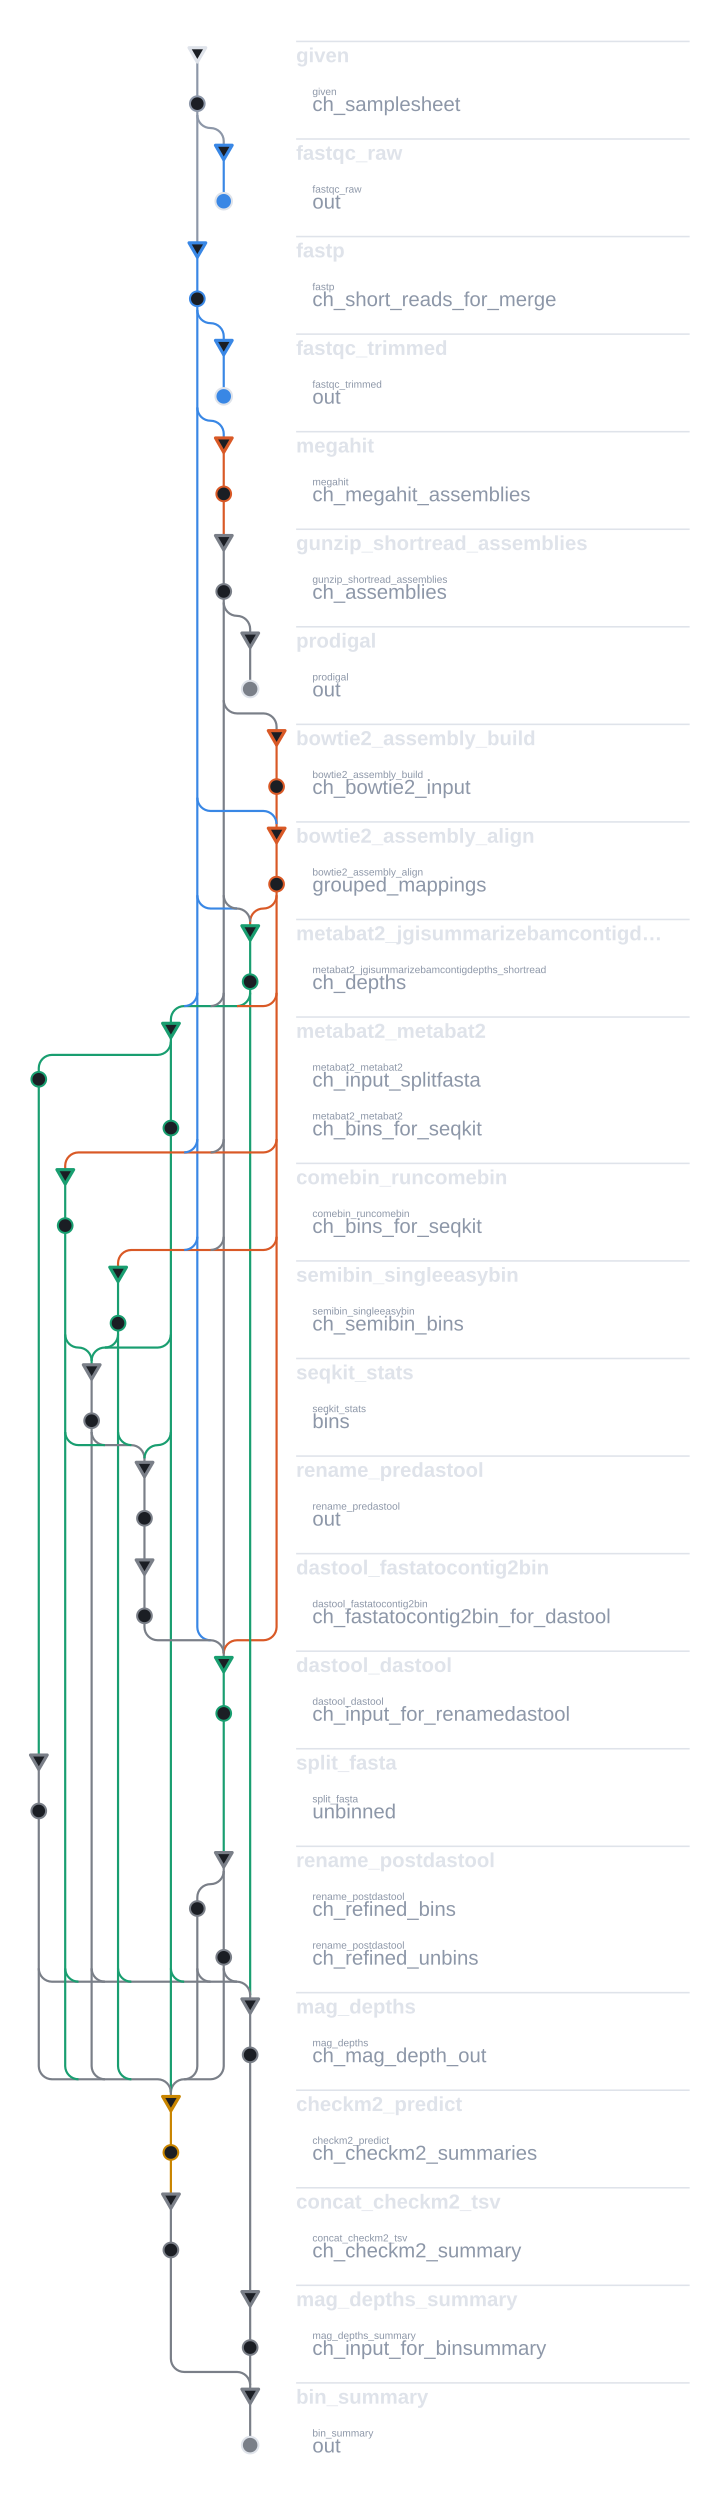
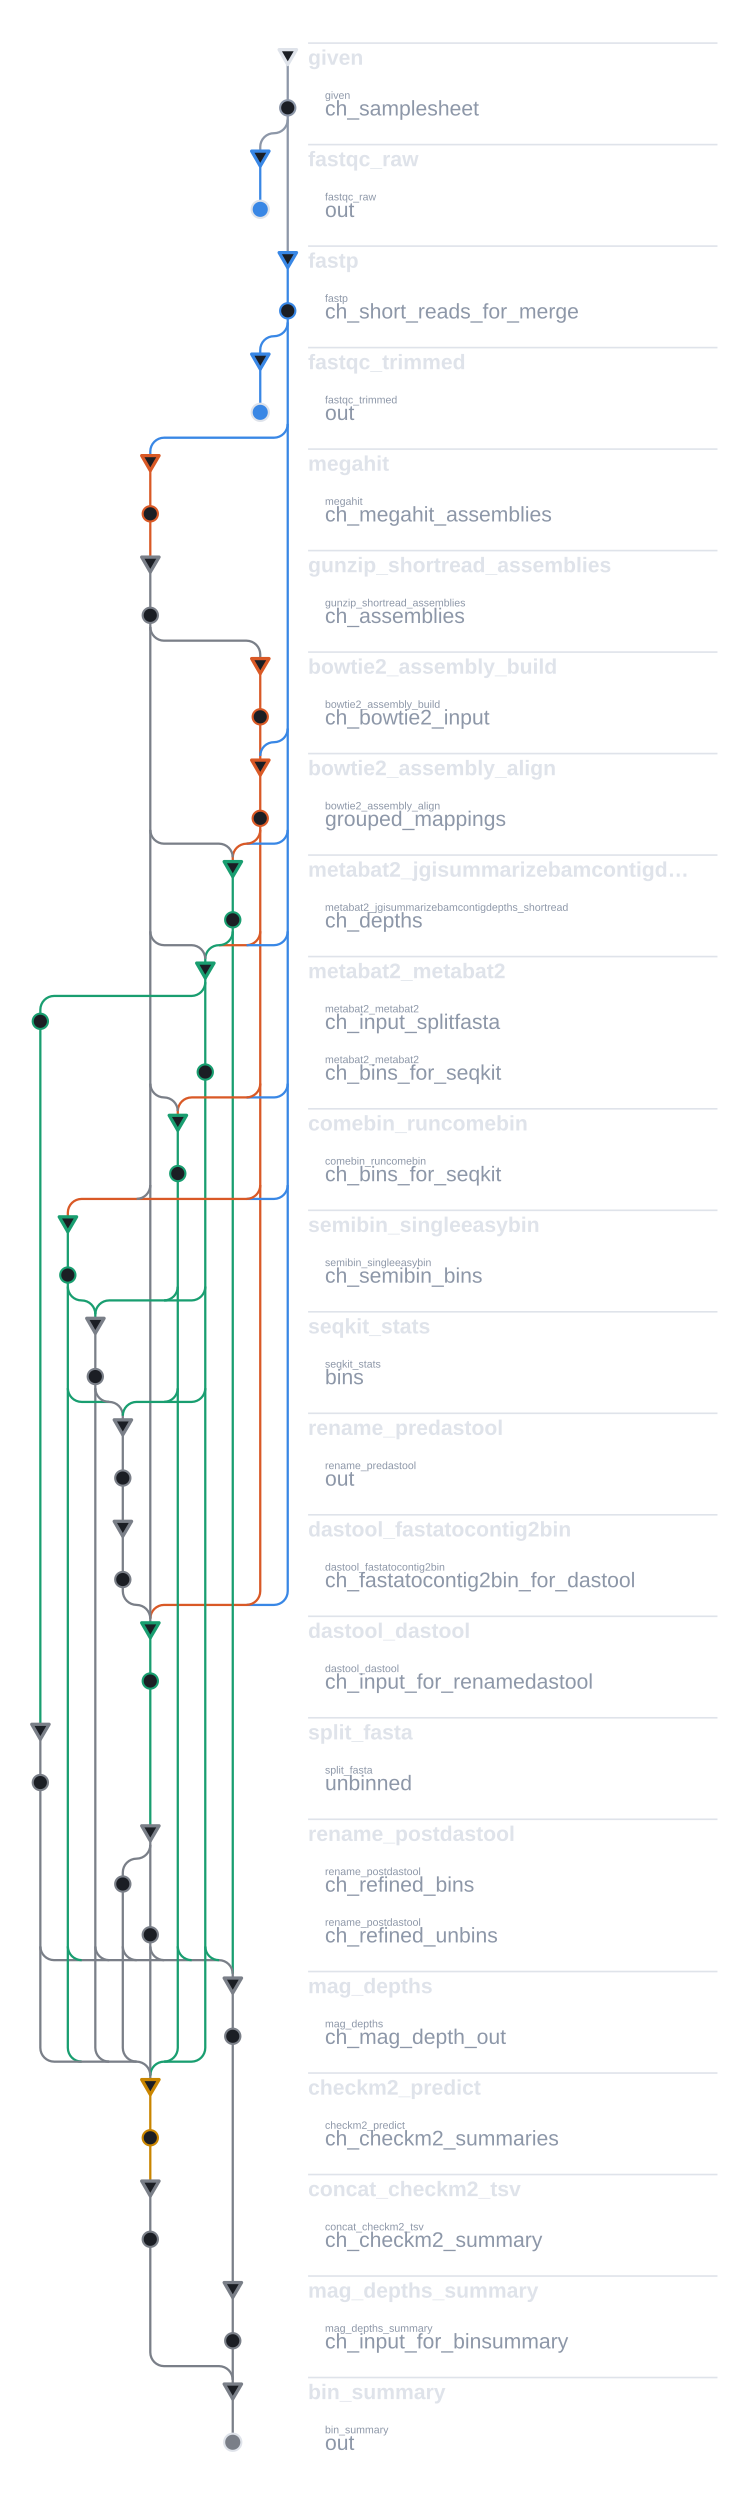
- <svg xmlns="http://www.w3.org/2000/svg" width="461" height="1599" viewBox="0 0 461 1599">
+ <svg xmlns="http://www.w3.org/2000/svg" width="461" height="1537" viewBox="0 0 461 1537">
  <g fill="none" stroke="#8D97A8" stroke-width="1.4" stroke-linejoin="round" stroke-linecap="butt">
-     <path d="M 126.2,39.7 L 126.2,61.6" />
-     <path d="M 126.2,71.0 L 126.2,73.5 L 126.2,155.3" />
-     <path d="M 126.2,164.5 L 126.2,186.4" stroke="#3987e5" />
-     <path d="M 126.2,195.8 L 126.2,198.2 L 126.2,260.6 L 126.2,510.2 L 126.2,572.6 L 126.2,635.0 L 126.2,728.6 L 126.2,791.0 L 126.2,1040.7 A 8.4,8.4 0 0 0 134.7,1049.1" stroke="#3987e5" />
-     <path d="M 126.2,1216.0 L 126.2,1213.5 A 8.4,8.4 0 0 1 134.7,1205.1 A 8.4,8.4 0 0 0 143.1,1196.7" stroke="#7a7f88" />
-     <path d="M 126.2,1225.4 L 126.2,1259.0 L 126.2,1321.5 A 8.4,8.4 0 0 1 117.8,1329.9" stroke="#7a7f88" />
-     <path d="M 143.1,92.9 L 143.1,90.3 A 8.4,8.4 0 0 0 134.7,81.9 A 8.4,8.4 0 0 1 126.2,73.5" />
-     <path d="M 143.1,102.1 L 143.1,123.4" stroke="#3987e5" />
-     <path d="M 143.1,217.7 L 143.1,215.2 A 8.4,8.4 0 0 0 134.7,206.7 A 8.4,8.4 0 0 1 126.2,198.2" stroke="#3987e5" />
-     <path d="M 143.1,226.9 L 143.1,248.2" stroke="#3987e5" />
-     <path d="M 143.1,280.1 L 143.1,277.6 A 8.4,8.4 0 0 0 134.7,269.1 A 8.4,8.4 0 0 1 126.2,260.6" stroke="#3987e5" />
-     <path d="M 143.1,289.3 L 143.1,311.2" stroke="#d95926" />
-     <path d="M 143.1,320.6 L 143.1,342.5" stroke="#d95926" />
-     <path d="M 143.1,351.7 L 143.1,373.6" stroke="#7a7f88" />
-     <path d="M 143.1,383.0 L 143.1,385.4 L 143.1,447.9 L 143.1,572.6 L 143.1,635.0 L 143.1,728.6 L 143.1,791.0 L 143.1,1057.5 L 143.1,1060.1" stroke="#7a7f88" />
-     <path d="M 143.1,1069.3 L 143.1,1091.2" stroke="#199e70" />
-     <path d="M 143.1,1100.6 L 143.1,1184.9" stroke="#199e70" />
-     <path d="M 143.1,1194.1 L 143.1,1196.7 L 143.1,1247.2" stroke="#7a7f88" />
-     <path d="M 143.1,1256.6 L 143.1,1259.0 L 143.1,1321.5 A 8.5,8.5 0 0 1 134.7,1329.9 L 117.8,1329.9 A 8.5,8.5 0 0 0 109.3,1338.3" stroke="#7a7f88" />
-     <path d="M 176.9,467.3 L 176.9,464.8 A 8.5,8.5 0 0 0 168.5,456.3 L 151.6,456.3 A 8.5,8.5 0 0 1 143.1,447.9" stroke="#7a7f88" />
-     <path d="M 176.9,476.5 L 176.9,498.4" stroke="#d95926" />
-     <path d="M 176.9,507.8 L 176.9,527.1 L 176.9,529.7" stroke="#d95926" />
-     <path d="M 176.9,538.9 L 176.9,560.8" stroke="#d95926" />
-     <path d="M 176.9,570.2 L 176.9,572.6 L 176.9,635.0 L 176.9,728.6 L 176.9,791.0 L 176.9,1040.7 A 8.5,8.5 0 0 1 168.5,1049.1 L 151.6,1049.1 A 8.5,8.5 0 0 0 143.1,1057.5" stroke="#d95926" />
-     <path d="M 151.6,581.1 L 134.7,581.1 A 8.5,8.5 0 0 1 126.2,572.6" stroke="#3987e5" />
-     <path d="M 160.0,404.9 L 160.0,402.4 A 8.5,8.5 0 0 0 151.6,393.9 A 8.5,8.5 0 0 1 143.1,385.4" stroke="#7a7f88" />
-     <path d="M 160.0,414.1 L 160.0,435.4" stroke="#7a7f88" />
-     <path d="M 160.0,592.1 L 160.0,589.5 A 8.4,8.4 0 0 1 168.5,581.1 A 8.4,8.4 0 0 0 176.9,572.6" stroke="#d95926" />
-     <path d="M 160.0,601.3 L 160.0,623.2" stroke="#199e70" />
-     <path d="M 160.0,632.6 L 160.0,635.0 L 160.0,1276.0" stroke="#199e70" />
-     <path d="M 160.0,1278.5 L 160.0,1276.0 A 8.5,8.5 0 0 0 151.6,1267.5 L 134.7,1267.5 L 117.8,1267.5 L 84.0,1267.5 L 67.1,1267.5 L 50.2,1267.5 L 33.3,1267.5 A 8.5,8.5 0 0 1 24.8,1259.0" stroke="#7a7f88" />
-     <path d="M 160.0,1287.7 L 160.0,1309.6" stroke="#7a7f88" />
-     <path d="M 160.0,1319.0 L 160.0,1465.7" stroke="#7a7f88" />
-     <path d="M 160.0,1474.9 L 160.0,1496.8" stroke="#7a7f88" />
-     <path d="M 160.0,1506.2 L 160.0,1525.5 L 160.0,1528.1" stroke="#7a7f88" />
-     <path d="M 160.0,1537.3 L 160.0,1558.6" stroke="#7a7f88" />
-     <path d="M 109.3,654.5 L 109.3,652.0 A 8.5,8.5 0 0 1 117.8,643.5 L 134.7,643.5 L 151.6,643.5 A 8.5,8.5 0 0 0 160.0,635.0" stroke="#199e70" />
-     <path d="M 109.3,663.7 L 109.3,666.2 L 109.3,716.8" stroke="#199e70" />
-     <path d="M 109.3,726.2 L 109.3,853.5 L 109.3,915.9 L 109.3,1259.0 L 109.3,1338.3" stroke="#199e70" />
-     <path d="M 109.3,1340.9 L 109.3,1338.3 A 8.5,8.5 0 0 0 100.9,1329.9 L 84.0,1329.9 L 67.1,1329.9 L 50.2,1329.9 L 33.3,1329.9 A 8.5,8.5 0 0 1 24.8,1321.5 L 24.8,1259.0 L 24.8,1163.0" stroke="#7a7f88" />
-     <path d="M 109.3,1350.1 L 109.3,1372.0" stroke="#c98500" />
-     <path d="M 109.3,1381.4 L 109.3,1403.3" stroke="#c98500" />
-     <path d="M 109.3,1412.5 L 109.3,1434.4" stroke="#7a7f88" />
-     <path d="M 109.3,1443.8 L 109.3,1508.7 A 8.5,8.5 0 0 0 117.8,1517.1 L 151.6,1517.1 A 8.5,8.5 0 0 1 160.0,1525.5" stroke="#7a7f88" />
-     <path d="M 41.7,748.1 L 41.7,745.5 A 8.5,8.5 0 0 1 50.2,737.1 L 117.8,737.1 L 134.7,737.1 L 168.5,737.1 A 8.5,8.5 0 0 0 176.9,728.6" stroke="#d95926" />
+     <path d="M 176.9,39.7 L 176.9,61.6" />
+     <path d="M 176.9,71.0 L 176.9,73.5 L 176.9,155.3" />
+     <path d="M 176.9,164.5 L 176.9,186.4" stroke="#3987e5" />
+     <path d="M 176.9,195.8 L 176.9,198.2 L 176.9,260.6 L 176.9,447.9 L 176.9,510.2 L 176.9,572.6 L 176.9,666.2 L 176.9,728.6 L 176.9,978.2 A 8.5,8.5 0 0 1 168.5,986.7 L 151.6,986.7" stroke="#3987e5" />
+     <path d="M 160.0,92.9 L 160.0,90.3 A 8.4,8.4 0 0 1 168.5,81.9 A 8.4,8.4 0 0 0 176.9,73.5" />
+     <path d="M 160.0,102.1 L 160.0,123.4" stroke="#3987e5" />
+     <path d="M 160.0,217.7 L 160.0,215.2 A 8.4,8.4 0 0 1 168.5,206.7 A 8.4,8.4 0 0 0 176.9,198.2" stroke="#3987e5" />
+     <path d="M 160.0,226.9 L 160.0,248.2" stroke="#3987e5" />
+     <path d="M 160.0,404.9 L 160.0,402.4 A 8.5,8.5 0 0 0 151.6,393.9 L 100.9,393.9 A 8.5,8.5 0 0 1 92.4,385.4" stroke="#7a7f88" />
+     <path d="M 160.0,414.1 L 160.0,436.0" stroke="#d95926" />
+     <path d="M 160.0,445.4 L 160.0,464.8 L 160.0,467.3" stroke="#d95926" />
+     <path d="M 160.0,476.5 L 160.0,498.4" stroke="#d95926" />
+     <path d="M 160.0,507.8 L 160.0,510.2 L 160.0,572.6 L 160.0,666.2 L 160.0,728.6 L 160.0,978.2 A 8.5,8.5 0 0 1 151.6,986.7 L 100.9,986.7 A 8.5,8.5 0 0 0 92.4,995.1" stroke="#d95926" />
+     <path d="M 92.4,280.1 L 92.4,277.6 A 8.5,8.5 0 0 1 100.9,269.1 L 168.5,269.1 A 8.5,8.5 0 0 0 176.9,260.6" stroke="#3987e5" />
+     <path d="M 92.4,289.3 L 92.4,311.2" stroke="#d95926" />
+     <path d="M 92.4,320.6 L 92.4,342.5" stroke="#d95926" />
+     <path d="M 92.4,351.7 L 92.4,373.6" stroke="#7a7f88" />
+     <path d="M 92.4,383.0 L 92.4,385.4 L 92.4,510.2 L 92.4,572.6 L 92.4,666.2 L 92.4,728.6 L 92.4,995.1 L 92.4,997.7" stroke="#7a7f88" />
+     <path d="M 92.4,1006.9 L 92.4,1028.8" stroke="#199e70" />
+     <path d="M 92.4,1038.2 L 92.4,1122.5" stroke="#199e70" />
+     <path d="M 92.4,1131.7 L 92.4,1134.2 L 92.4,1184.8" stroke="#7a7f88" />
+     <path d="M 92.4,1194.2 L 92.4,1196.7 L 92.4,1276.0 L 92.4,1278.5" stroke="#7a7f88" />
+     <path d="M 92.4,1287.7 L 92.4,1309.6" stroke="#c98500" />
+     <path d="M 92.4,1319.0 L 92.4,1340.9" stroke="#c98500" />
+     <path d="M 92.4,1350.1 L 92.4,1372.0" stroke="#7a7f88" />
+     <path d="M 92.4,1381.4 L 92.4,1446.2 A 8.5,8.5 0 0 0 100.9,1454.7 L 134.7,1454.7 A 8.5,8.5 0 0 1 143.1,1463.2" stroke="#7a7f88" />
+     <path d="M 151.6,518.7 L 168.5,518.7 A 8.5,8.5 0 0 0 176.9,510.2" stroke="#3987e5" />
+     <path d="M 143.1,529.7 L 143.1,527.1 A 8.5,8.5 0 0 1 151.6,518.7 A 8.5,8.5 0 0 0 160.0,510.2" stroke="#d95926" />
+     <path d="M 143.1,538.9 L 143.1,560.8" stroke="#199e70" />
+     <path d="M 143.1,570.2 L 143.1,572.6 L 143.1,1213.5" stroke="#199e70" />
+     <path d="M 143.1,1216.1 L 143.1,1213.5 A 8.5,8.5 0 0 0 134.7,1205.1 L 117.8,1205.1 L 100.9,1205.1 L 84.0,1205.1 L 67.1,1205.1 L 50.2,1205.1 L 33.3,1205.1 A 8.5,8.5 0 0 1 24.8,1196.7" stroke="#7a7f88" />
+     <path d="M 143.1,1225.3 L 143.1,1247.2" stroke="#7a7f88" />
+     <path d="M 143.1,1256.6 L 143.1,1403.3" stroke="#7a7f88" />
+     <path d="M 143.1,1412.5 L 143.1,1434.4" stroke="#7a7f88" />
+     <path d="M 143.1,1443.8 L 143.1,1463.2 L 143.1,1465.7" stroke="#7a7f88" />
+     <path d="M 143.1,1474.9 L 143.1,1496.2" stroke="#7a7f88" />
+     <path d="M 134.7,581.1 L 151.6,581.1 A 8.5,8.5 0 0 0 160.0,572.6" stroke="#d95926" />
+     <path d="M 151.6,581.1 L 168.5,581.1 A 8.5,8.5 0 0 0 176.9,572.6" stroke="#3987e5" />
+     <path d="M 126.2,592.1 L 126.2,589.5 A 8.4,8.4 0 0 1 134.7,581.1 A 8.4,8.4 0 0 0 143.1,572.6" stroke="#199e70" />
+     <path d="M 126.2,601.3 L 126.2,603.9 L 126.2,654.4" stroke="#199e70" />
+     <path d="M 126.2,663.8 L 126.2,791.0 L 126.2,853.5 L 126.2,1196.7 L 126.2,1259.0 A 8.5,8.5 0 0 1 117.8,1267.5 L 100.9,1267.5 A 8.5,8.5 0 0 0 92.4,1276.0" stroke="#199e70" />
+     <path d="M 151.6,674.7 L 168.5,674.7 A 8.5,8.5 0 0 0 176.9,666.2" stroke="#3987e5" />
+     <path d="M 109.3,685.7 L 109.3,683.1 A 8.5,8.5 0 0 1 117.8,674.7 L 151.6,674.7 A 8.5,8.5 0 0 0 160.0,666.2" stroke="#d95926" />
+     <path d="M 109.3,694.9 L 109.3,716.8" stroke="#199e70" />
+     <path d="M 109.3,726.2 L 109.3,791.0 L 109.3,853.5 L 109.3,1196.7 L 109.3,1259.0 A 8.5,8.5 0 0 1 100.9,1267.5" stroke="#199e70" />
+     <path d="M 151.6,737.1 L 168.5,737.1 A 8.5,8.5 0 0 0 176.9,728.6" stroke="#3987e5" />
+     <path d="M 41.7,748.1 L 41.7,745.5 A 8.5,8.5 0 0 1 50.2,737.1 L 84.0,737.1 L 151.6,737.1 A 8.5,8.5 0 0 0 160.0,728.6" stroke="#d95926" />
    <path d="M 41.7,757.3 L 41.7,779.2" stroke="#199e70" />
-     <path d="M 41.7,788.6 L 41.7,853.5 L 41.7,915.9 L 41.7,1259.0 L 41.7,1321.5 A 8.5,8.5 0 0 0 50.2,1329.9" stroke="#199e70" />
-     <path d="M 75.5,810.5 L 75.5,808.0 A 8.5,8.5 0 0 1 84.0,799.5 L 117.8,799.5 L 134.7,799.5 L 168.5,799.5 A 8.5,8.5 0 0 0 176.9,791.0" stroke="#d95926" />
-     <path d="M 75.5,819.7 L 75.5,841.6" stroke="#199e70" />
-     <path d="M 75.5,851.0 L 75.5,853.5 L 75.5,915.9 L 75.5,1259.0 L 75.5,1321.5 A 8.5,8.5 0 0 0 84.0,1329.9" stroke="#199e70" />
-     <path d="M 151.6,643.5 L 168.5,643.5 A 8.5,8.5 0 0 0 176.9,635.0" stroke="#d95926" />
-     <path d="M 24.8,685.6 L 24.8,683.1 A 8.5,8.5 0 0 1 33.3,674.7 L 100.9,674.7 A 8.5,8.5 0 0 0 109.3,666.2" stroke="#199e70" />
-     <path d="M 24.8,695.0 L 24.8,1122.5" stroke="#199e70" />
-     <path d="M 24.8,1131.7 L 24.8,1153.6" stroke="#7a7f88" />
-     <path d="M 58.6,872.9 L 58.6,870.4 A 8.4,8.4 0 0 1 67.1,861.9 L 100.9,861.9 A 8.5,8.5 0 0 0 109.3,853.5" stroke="#199e70" />
-     <path d="M 58.6,882.1 L 58.6,904.0" stroke="#7a7f88" />
-     <path d="M 58.6,913.4 L 58.6,915.9 L 58.6,1259.0 L 58.6,1321.5 A 8.5,8.5 0 0 0 67.1,1329.9" stroke="#7a7f88" />
-     <path d="M 92.4,935.3 L 92.4,932.8 A 8.5,8.5 0 0 0 84.0,924.3 L 67.1,924.3 A 8.5,8.5 0 0 1 58.6,915.9" stroke="#7a7f88" />
-     <path d="M 92.4,944.5 L 92.4,966.4" stroke="#7a7f88" />
-     <path d="M 92.4,975.8 L 92.4,997.7" stroke="#7a7f88" />
-     <path d="M 92.4,1006.9 L 92.4,1028.8" stroke="#7a7f88" />
-     <path d="M 92.4,1038.2 L 92.4,1040.7 A 8.5,8.5 0 0 0 100.9,1049.1 L 134.7,1049.1 A 8.5,8.5 0 0 1 143.1,1057.5" stroke="#7a7f88" />
-     <path d="M 67.1,924.3 L 50.2,924.3 A 8.5,8.5 0 0 1 41.7,915.9" stroke="#199e70" />
-     <path d="M 126.2,510.2 A 8.5,8.5 0 0 0 134.7,518.7 L 168.5,518.7 A 8.5,8.5 0 0 1 176.9,527.1" stroke="#3987e5" />
-     <path d="M 160.0,589.5 A 8.5,8.5 0 0 0 151.6,581.1 A 8.5,8.5 0 0 1 143.1,572.6" stroke="#7a7f88" />
-     <path d="M 126.2,635.0 A 8.4,8.4 0 0 1 117.8,643.5" stroke="#3987e5" />
-     <path d="M 126.2,728.6 A 8.5,8.5 0 0 1 117.8,737.1" stroke="#3987e5" />
-     <path d="M 126.2,791.0 A 8.5,8.5 0 0 1 117.8,799.5" stroke="#3987e5" />
-     <path d="M 143.1,635.0 A 8.5,8.5 0 0 1 134.7,643.5" stroke="#7a7f88" />
-     <path d="M 143.1,728.6 A 8.5,8.5 0 0 1 134.7,737.1" stroke="#7a7f88" />
-     <path d="M 143.1,791.0 A 8.5,8.5 0 0 1 134.7,799.5" stroke="#7a7f88" />
-     <path d="M 109.3,915.9 A 8.5,8.5 0 0 1 100.9,924.3 A 8.5,8.5 0 0 0 92.4,932.8" stroke="#199e70" />
-     <path d="M 109.3,1259.0 A 8.5,8.5 0 0 0 117.8,1267.5" stroke="#199e70" />
-     <path d="M 41.7,853.5 A 8.4,8.4 0 0 0 50.2,861.9 A 8.4,8.4 0 0 1 58.6,870.4" stroke="#199e70" />
-     <path d="M 41.7,1259.0 A 8.5,8.5 0 0 0 50.2,1267.5" stroke="#199e70" />
-     <path d="M 75.5,853.5 A 8.4,8.4 0 0 1 67.1,861.9" stroke="#199e70" />
-     <path d="M 75.5,915.9 A 8.5,8.5 0 0 0 84.0,924.3" stroke="#199e70" />
-     <path d="M 75.5,1259.0 A 8.5,8.5 0 0 0 84.0,1267.5" stroke="#199e70" />
-     <path d="M 58.6,1259.0 A 8.5,8.5 0 0 0 67.1,1267.5" stroke="#7a7f88" />
-     <path d="M 126.2,1259.0 A 8.5,8.5 0 0 0 134.7,1267.5" stroke="#7a7f88" />
-     <path d="M 143.1,1259.0 A 8.5,8.5 0 0 0 151.6,1267.5" stroke="#7a7f88" />
-   </g>
-   <g>
-     <polygon points="120.9,30.5 131.6,30.5 126.2,39.7" fill="#1B1E24" stroke="#DFE3EA" stroke-width="2.0" stroke-linejoin="round" />
+     <path d="M 41.7,788.6 L 41.7,791.0 L 41.7,853.5 L 41.7,1196.7 L 41.7,1259.0 A 8.5,8.5 0 0 0 50.2,1267.5" stroke="#199e70" />
+     <path d="M 24.8,623.2 L 24.8,620.8 A 8.5,8.5 0 0 1 33.3,612.3 L 117.8,612.3 A 8.5,8.5 0 0 0 126.2,603.9" stroke="#199e70" />
+     <path d="M 24.8,632.6 L 24.8,1060.1" stroke="#199e70" />
+     <path d="M 24.8,1069.3 L 24.8,1091.2" stroke="#7a7f88" />
+     <path d="M 24.8,1100.6 L 24.8,1196.7 L 24.8,1259.0 A 8.5,8.5 0 0 0 33.3,1267.5 L 50.2,1267.5 L 67.1,1267.5 L 84.0,1267.5 A 8.5,8.5 0 0 1 92.4,1276.0" stroke="#7a7f88" />
+     <path d="M 58.6,810.5 L 58.6,808.0 A 8.5,8.5 0 0 1 67.1,799.5 L 100.9,799.5 L 117.8,799.5 A 8.5,8.5 0 0 0 126.2,791.0" stroke="#199e70" />
+     <path d="M 58.6,819.7 L 58.6,841.6" stroke="#7a7f88" />
+     <path d="M 58.6,851.0 L 58.6,853.5 L 58.6,1196.7 L 58.6,1259.0 A 8.5,8.5 0 0 0 67.1,1267.5" stroke="#7a7f88" />
+     <path d="M 67.1,861.9 L 50.2,861.9 A 8.5,8.5 0 0 1 41.7,853.5" stroke="#199e70" />
+     <path d="M 75.5,872.9 L 75.5,870.4 A 8.4,8.4 0 0 0 67.1,861.9 A 8.4,8.4 0 0 1 58.6,853.5" stroke="#7a7f88" />
+     <path d="M 75.5,882.1 L 75.5,904.0" stroke="#7a7f88" />
+     <path d="M 75.5,913.4 L 75.5,935.3" stroke="#7a7f88" />
+     <path d="M 75.5,944.5 L 75.5,966.4" stroke="#7a7f88" />
+     <path d="M 75.5,975.8 L 75.5,978.2 A 8.5,8.5 0 0 0 84.0,986.7 A 8.5,8.5 0 0 1 92.4,995.1" stroke="#7a7f88" />
+     <path d="M 75.5,1153.6 L 75.5,1151.2 A 8.5,8.5 0 0 1 84.0,1142.7 A 8.5,8.5 0 0 0 92.4,1134.2" stroke="#7a7f88" />
+     <path d="M 75.5,1163.0 L 75.5,1196.7 L 75.5,1259.0 A 8.5,8.5 0 0 0 84.0,1267.5" stroke="#7a7f88" />
+     <path d="M 176.9,447.9 A 8.4,8.4 0 0 1 168.5,456.3 A 8.4,8.4 0 0 0 160.0,464.8" stroke="#3987e5" />
+     <path d="M 92.4,510.2 A 8.5,8.5 0 0 0 100.9,518.7 L 134.7,518.7 A 8.5,8.5 0 0 1 143.1,527.1" stroke="#7a7f88" />
+     <path d="M 92.4,572.6 A 8.5,8.5 0 0 0 100.9,581.1 L 117.8,581.1 A 8.5,8.5 0 0 1 126.2,589.5" stroke="#7a7f88" />
+     <path d="M 92.4,666.2 A 8.5,8.5 0 0 0 100.9,674.7 A 8.5,8.5 0 0 1 109.3,683.1" stroke="#7a7f88" />
+     <path d="M 92.4,728.6 A 8.5,8.5 0 0 1 84.0,737.1" stroke="#7a7f88" />
+     <path d="M 126.2,853.5 A 8.5,8.5 0 0 1 117.8,861.9 L 100.9,861.9 L 84.0,861.9 A 8.5,8.5 0 0 0 75.5,870.4" stroke="#199e70" />
+     <path d="M 126.2,1196.7 A 8.4,8.4 0 0 0 134.7,1205.1" stroke="#199e70" />
+     <path d="M 109.3,791.0 A 8.5,8.5 0 0 1 100.9,799.5" stroke="#199e70" />
+     <path d="M 109.3,853.5 A 8.5,8.5 0 0 1 100.9,861.9" stroke="#199e70" />
+     <path d="M 109.3,1196.7 A 8.5,8.5 0 0 0 117.8,1205.1" stroke="#199e70" />
+     <path d="M 41.7,791.0 A 8.4,8.4 0 0 0 50.2,799.5 A 8.4,8.4 0 0 1 58.6,808.0" stroke="#199e70" />
+     <path d="M 41.7,1196.7 A 8.5,8.5 0 0 0 50.2,1205.1" stroke="#199e70" />
+     <path d="M 58.6,1196.7 A 8.5,8.5 0 0 0 67.1,1205.1" stroke="#7a7f88" />
+     <path d="M 75.5,1196.7 A 8.5,8.5 0 0 0 84.0,1205.1" stroke="#7a7f88" />
+     <path d="M 92.4,1196.7 A 8.5,8.5 0 0 0 100.9,1205.1" stroke="#7a7f88" />
+   </g>
+   <g>
+     <polygon points="171.6,30.5 182.3,30.5 176.9,39.7" fill="#1B1E24" stroke="#DFE3EA" stroke-width="2.0" stroke-linejoin="round" />
    <line x1="189.4" y1="26.5" x2="441.1" y2="26.5" stroke="#DFE3EA" stroke-width="1" />
    <text x="189.4" y="39.8" font-family="Arial" font-size="13" fill="#DFE3EA" font-weight="600" text-anchor="start">given</text>
  </g>
  <g>
-     <circle cx="126.2" cy="66.3" r="4.7" fill="#1B1E24" stroke="#8D97A8" stroke-width="1.3" />
+     <circle cx="176.9" cy="66.3" r="4.7" fill="#1B1E24" stroke="#8D97A8" stroke-width="1.3" />
    <text x="199.8" y="60.8" font-family="Arial" font-size="6.5" fill="#8D97A8" text-anchor="start">given</text>
    <text x="199.8" y="71.0" font-family="Arial" font-size="13" fill="#8D97A8" font-weight="normal" text-anchor="start">ch_samplesheet</text>
  </g>
  <g>
-     <polygon points="137.8,92.9 148.5,92.9 143.1,102.1" fill="#1B1E24" stroke="#3987e5" stroke-width="2.0" stroke-linejoin="round" />
+     <polygon points="154.7,92.9 165.4,92.9 160.0,102.1" fill="#1B1E24" stroke="#3987e5" stroke-width="2.0" stroke-linejoin="round" />
    <line x1="189.4" y1="88.9" x2="441.1" y2="88.9" stroke="#DFE3EA" stroke-width="1" />
    <text x="189.4" y="102.2" font-family="Arial" font-size="13" fill="#DFE3EA" font-weight="600" text-anchor="start">fastqc_raw</text>
  </g>
  <g>
-     <circle cx="143.1" cy="128.7" r="5.3" fill="#3987e5" stroke="#DFE3EA" stroke-width="1.3" />
+     <circle cx="160.0" cy="128.7" r="5.3" fill="#3987e5" stroke="#DFE3EA" stroke-width="1.3" />
    <text x="199.8" y="123.2" font-family="Arial" font-size="6.5" fill="#8D97A8" text-anchor="start">fastqc_raw</text>
    <text x="199.8" y="133.4" font-family="Arial" font-size="13" fill="#8D97A8" font-weight="normal" text-anchor="start">out</text>
  </g>
  <g>
-     <polygon points="120.9,155.3 131.6,155.3 126.2,164.5" fill="#1B1E24" stroke="#3987e5" stroke-width="2.0" stroke-linejoin="round" />
+     <polygon points="171.6,155.3 182.3,155.3 176.9,164.5" fill="#1B1E24" stroke="#3987e5" stroke-width="2.0" stroke-linejoin="round" />
    <line x1="189.4" y1="151.3" x2="441.1" y2="151.3" stroke="#DFE3EA" stroke-width="1" />
    <text x="189.4" y="164.6" font-family="Arial" font-size="13" fill="#DFE3EA" font-weight="600" text-anchor="start">fastp</text>
  </g>
  <g>
-     <circle cx="126.2" cy="191.1" r="4.7" fill="#1B1E24" stroke="#3987e5" stroke-width="1.3" />
+     <circle cx="176.9" cy="191.1" r="4.7" fill="#1B1E24" stroke="#3987e5" stroke-width="1.3" />
    <text x="199.8" y="185.6" font-family="Arial" font-size="6.5" fill="#8D97A8" text-anchor="start">fastp</text>
    <text x="199.8" y="195.8" font-family="Arial" font-size="13" fill="#8D97A8" font-weight="normal" text-anchor="start">ch_short_reads_for_merge</text>
  </g>
  <g>
-     <polygon points="137.8,217.7 148.5,217.7 143.1,226.9" fill="#1B1E24" stroke="#3987e5" stroke-width="2.0" stroke-linejoin="round" />
+     <polygon points="154.7,217.7 165.4,217.7 160.0,226.9" fill="#1B1E24" stroke="#3987e5" stroke-width="2.0" stroke-linejoin="round" />
    <line x1="189.4" y1="213.7" x2="441.1" y2="213.7" stroke="#DFE3EA" stroke-width="1" />
    <text x="189.4" y="227.0" font-family="Arial" font-size="13" fill="#DFE3EA" font-weight="600" text-anchor="start">fastqc_trimmed</text>
  </g>
  <g>
-     <circle cx="143.1" cy="253.5" r="5.3" fill="#3987e5" stroke="#DFE3EA" stroke-width="1.3" />
+     <circle cx="160.0" cy="253.5" r="5.3" fill="#3987e5" stroke="#DFE3EA" stroke-width="1.3" />
    <text x="199.8" y="248.0" font-family="Arial" font-size="6.5" fill="#8D97A8" text-anchor="start">fastqc_trimmed</text>
    <text x="199.8" y="258.2" font-family="Arial" font-size="13" fill="#8D97A8" font-weight="normal" text-anchor="start">out</text>
  </g>
  <g>
-     <polygon points="137.8,280.1 148.5,280.1 143.1,289.3" fill="#1B1E24" stroke="#d95926" stroke-width="2.0" stroke-linejoin="round" />
+     <polygon points="87.1,280.1 97.8,280.1 92.4,289.3" fill="#1B1E24" stroke="#d95926" stroke-width="2.0" stroke-linejoin="round" />
    <line x1="189.4" y1="276.1" x2="441.1" y2="276.1" stroke="#DFE3EA" stroke-width="1" />
    <text x="189.4" y="289.4" font-family="Arial" font-size="13" fill="#DFE3EA" font-weight="600" text-anchor="start">megahit</text>
  </g>
  <g>
-     <circle cx="143.1" cy="315.9" r="4.7" fill="#1B1E24" stroke="#d95926" stroke-width="1.3" />
+     <circle cx="92.4" cy="315.9" r="4.7" fill="#1B1E24" stroke="#d95926" stroke-width="1.3" />
    <text x="199.8" y="310.4" font-family="Arial" font-size="6.5" fill="#8D97A8" text-anchor="start">megahit</text>
    <text x="199.8" y="320.6" font-family="Arial" font-size="13" fill="#8D97A8" font-weight="normal" text-anchor="start">ch_megahit_assemblies</text>
  </g>
  <g>
-     <polygon points="137.8,342.5 148.5,342.5 143.1,351.7" fill="#1B1E24" stroke="#7a7f88" stroke-width="2.0" stroke-linejoin="round" />
+     <polygon points="87.1,342.5 97.8,342.5 92.4,351.7" fill="#1B1E24" stroke="#7a7f88" stroke-width="2.0" stroke-linejoin="round" />
    <line x1="189.4" y1="338.5" x2="441.1" y2="338.5" stroke="#DFE3EA" stroke-width="1" />
    <text x="189.4" y="351.8" font-family="Arial" font-size="13" fill="#DFE3EA" font-weight="600" text-anchor="start">gunzip_shortread_assemblies</text>
  </g>
  <g>
-     <circle cx="143.1" cy="378.3" r="4.7" fill="#1B1E24" stroke="#7a7f88" stroke-width="1.3" />
+     <circle cx="92.4" cy="378.3" r="4.7" fill="#1B1E24" stroke="#7a7f88" stroke-width="1.3" />
    <text x="199.8" y="372.8" font-family="Arial" font-size="6.5" fill="#8D97A8" text-anchor="start">gunzip_shortread_assemblies</text>
    <text x="199.8" y="383.0" font-family="Arial" font-size="13" fill="#8D97A8" font-weight="normal" text-anchor="start">ch_assemblies</text>
  </g>
  <g>
-     <polygon points="154.7,404.9 165.4,404.9 160.0,414.1" fill="#1B1E24" stroke="#7a7f88" stroke-width="2.0" stroke-linejoin="round" />
+     <polygon points="154.7,404.9 165.4,404.9 160.0,414.1" fill="#1B1E24" stroke="#d95926" stroke-width="2.0" stroke-linejoin="round" />
    <line x1="189.4" y1="400.9" x2="441.1" y2="400.9" stroke="#DFE3EA" stroke-width="1" />
-     <text x="189.4" y="414.2" font-family="Arial" font-size="13" fill="#DFE3EA" font-weight="600" text-anchor="start">prodigal</text>
-   </g>
-   <g>
-     <circle cx="160.0" cy="440.7" r="5.3" fill="#7a7f88" stroke="#DFE3EA" stroke-width="1.3" />
-     <text x="199.8" y="435.2" font-family="Arial" font-size="6.5" fill="#8D97A8" text-anchor="start">prodigal</text>
-     <text x="199.8" y="445.4" font-family="Arial" font-size="13" fill="#8D97A8" font-weight="normal" text-anchor="start">out</text>
-   </g>
-   <g>
-     <polygon points="171.6,467.3 182.3,467.3 176.9,476.5" fill="#1B1E24" stroke="#d95926" stroke-width="2.0" stroke-linejoin="round" />
+     <text x="189.4" y="414.2" font-family="Arial" font-size="13" fill="#DFE3EA" font-weight="600" text-anchor="start">bowtie2_assembly_build</text>
+   </g>
+   <g>
+     <circle cx="160.0" cy="440.7" r="4.7" fill="#1B1E24" stroke="#d95926" stroke-width="1.3" />
+     <text x="199.8" y="435.2" font-family="Arial" font-size="6.5" fill="#8D97A8" text-anchor="start">bowtie2_assembly_build</text>
+     <text x="199.8" y="445.4" font-family="Arial" font-size="13" fill="#8D97A8" font-weight="normal" text-anchor="start">ch_bowtie2_input</text>
+   </g>
+   <g>
+     <polygon points="154.7,467.3 165.4,467.3 160.0,476.5" fill="#1B1E24" stroke="#d95926" stroke-width="2.0" stroke-linejoin="round" />
    <line x1="189.4" y1="463.3" x2="441.1" y2="463.3" stroke="#DFE3EA" stroke-width="1" />
-     <text x="189.4" y="476.6" font-family="Arial" font-size="13" fill="#DFE3EA" font-weight="600" text-anchor="start">bowtie2_assembly_build</text>
-   </g>
-   <g>
-     <circle cx="176.9" cy="503.1" r="4.7" fill="#1B1E24" stroke="#d95926" stroke-width="1.3" />
-     <text x="199.8" y="497.6" font-family="Arial" font-size="6.5" fill="#8D97A8" text-anchor="start">bowtie2_assembly_build</text>
-     <text x="199.8" y="507.8" font-family="Arial" font-size="13" fill="#8D97A8" font-weight="normal" text-anchor="start">ch_bowtie2_input</text>
-   </g>
-   <g>
-     <polygon points="171.6,529.7 182.3,529.7 176.9,538.9" fill="#1B1E24" stroke="#d95926" stroke-width="2.0" stroke-linejoin="round" />
+     <text x="189.4" y="476.6" font-family="Arial" font-size="13" fill="#DFE3EA" font-weight="600" text-anchor="start">bowtie2_assembly_align</text>
+   </g>
+   <g>
+     <circle cx="160.0" cy="503.1" r="4.7" fill="#1B1E24" stroke="#d95926" stroke-width="1.3" />
+     <text x="199.8" y="497.6" font-family="Arial" font-size="6.5" fill="#8D97A8" text-anchor="start">bowtie2_assembly_align</text>
+     <text x="199.8" y="507.8" font-family="Arial" font-size="13" fill="#8D97A8" font-weight="normal" text-anchor="start">grouped_mappings</text>
+   </g>
+   <g>
+     <polygon points="137.8,529.7 148.5,529.7 143.1,538.9" fill="#1B1E24" stroke="#199e70" stroke-width="2.0" stroke-linejoin="round" />
    <line x1="189.4" y1="525.7" x2="441.1" y2="525.7" stroke="#DFE3EA" stroke-width="1" />
-     <text x="189.4" y="539.0" font-family="Arial" font-size="13" fill="#DFE3EA" font-weight="600" text-anchor="start">bowtie2_assembly_align</text>
-   </g>
-   <g>
-     <circle cx="176.9" cy="565.5" r="4.7" fill="#1B1E24" stroke="#d95926" stroke-width="1.3" />
-     <text x="199.8" y="560.0" font-family="Arial" font-size="6.5" fill="#8D97A8" text-anchor="start">bowtie2_assembly_align</text>
-     <text x="199.8" y="570.2" font-family="Arial" font-size="13" fill="#8D97A8" font-weight="normal" text-anchor="start">grouped_mappings</text>
-   </g>
-   <g>
-     <polygon points="154.7,592.1 165.4,592.1 160.0,601.3" fill="#1B1E24" stroke="#199e70" stroke-width="2.0" stroke-linejoin="round" />
+     <text x="189.4" y="539.0" font-family="Arial" font-size="13" fill="#DFE3EA" font-weight="600" text-anchor="start">metabat2_jgisummarizebamcontigd…</text>
+   </g>
+   <g>
+     <circle cx="143.1" cy="565.5" r="4.7" fill="#1B1E24" stroke="#199e70" stroke-width="1.3" />
+     <text x="199.8" y="560.0" font-family="Arial" font-size="6.5" fill="#8D97A8" text-anchor="start">metabat2_jgisummarizebamcontigdepths_shortread</text>
+     <text x="199.8" y="570.2" font-family="Arial" font-size="13" fill="#8D97A8" font-weight="normal" text-anchor="start">ch_depths</text>
+   </g>
+   <g>
+     <polygon points="120.9,592.1 131.6,592.1 126.2,601.3" fill="#1B1E24" stroke="#199e70" stroke-width="2.0" stroke-linejoin="round" />
    <line x1="189.4" y1="588.1" x2="441.1" y2="588.1" stroke="#DFE3EA" stroke-width="1" />
-     <text x="189.4" y="601.4" font-family="Arial" font-size="13" fill="#DFE3EA" font-weight="600" text-anchor="start">metabat2_jgisummarizebamcontigd…</text>
-   </g>
-   <g>
-     <circle cx="160.0" cy="627.9" r="4.7" fill="#1B1E24" stroke="#199e70" stroke-width="1.3" />
-     <text x="199.8" y="622.4" font-family="Arial" font-size="6.5" fill="#8D97A8" text-anchor="start">metabat2_jgisummarizebamcontigdepths_shortread</text>
-     <text x="199.8" y="632.6" font-family="Arial" font-size="13" fill="#8D97A8" font-weight="normal" text-anchor="start">ch_depths</text>
-   </g>
-   <g>
-     <polygon points="104.0,654.5 114.7,654.5 109.3,663.7" fill="#1B1E24" stroke="#199e70" stroke-width="2.0" stroke-linejoin="round" />
-     <line x1="189.4" y1="650.5" x2="441.1" y2="650.5" stroke="#DFE3EA" stroke-width="1" />
-     <text x="189.4" y="663.8" font-family="Arial" font-size="13" fill="#DFE3EA" font-weight="600" text-anchor="start">metabat2_metabat2</text>
-   </g>
-   <g>
-     <circle cx="24.8" cy="690.3" r="4.7" fill="#1B1E24" stroke="#199e70" stroke-width="1.3" />
-     <text x="199.8" y="684.8" font-family="Arial" font-size="6.5" fill="#8D97A8" text-anchor="start">metabat2_metabat2</text>
-     <text x="199.8" y="695.0" font-family="Arial" font-size="13" fill="#8D97A8" font-weight="normal" text-anchor="start">ch_input_splitfasta</text>
+     <text x="189.4" y="601.4" font-family="Arial" font-size="13" fill="#DFE3EA" font-weight="600" text-anchor="start">metabat2_metabat2</text>
+   </g>
+   <g>
+     <circle cx="24.8" cy="627.9" r="4.7" fill="#1B1E24" stroke="#199e70" stroke-width="1.3" />
+     <text x="199.8" y="622.4" font-family="Arial" font-size="6.5" fill="#8D97A8" text-anchor="start">metabat2_metabat2</text>
+     <text x="199.8" y="632.6" font-family="Arial" font-size="13" fill="#8D97A8" font-weight="normal" text-anchor="start">ch_input_splitfasta</text>
+   </g>
+   <g>
+     <circle cx="126.2" cy="659.1" r="4.7" fill="#1B1E24" stroke="#199e70" stroke-width="1.3" />
+     <text x="199.8" y="653.6" font-family="Arial" font-size="6.5" fill="#8D97A8" text-anchor="start">metabat2_metabat2</text>
+     <text x="199.8" y="663.8" font-family="Arial" font-size="13" fill="#8D97A8" font-weight="normal" text-anchor="start">ch_bins_for_seqkit</text>
+   </g>
+   <g>
+     <polygon points="104.0,685.7 114.7,685.7 109.3,694.9" fill="#1B1E24" stroke="#199e70" stroke-width="2.0" stroke-linejoin="round" />
+     <line x1="189.4" y1="681.7" x2="441.1" y2="681.7" stroke="#DFE3EA" stroke-width="1" />
+     <text x="189.4" y="695.0" font-family="Arial" font-size="13" fill="#DFE3EA" font-weight="600" text-anchor="start">comebin_runcomebin</text>
  </g>
  <g>
    <circle cx="109.3" cy="721.5" r="4.7" fill="#1B1E24" stroke="#199e70" stroke-width="1.3" />
-     <text x="199.8" y="716.0" font-family="Arial" font-size="6.5" fill="#8D97A8" text-anchor="start">metabat2_metabat2</text>
+     <text x="199.8" y="716.0" font-family="Arial" font-size="6.5" fill="#8D97A8" text-anchor="start">comebin_runcomebin</text>
    <text x="199.8" y="726.2" font-family="Arial" font-size="13" fill="#8D97A8" font-weight="normal" text-anchor="start">ch_bins_for_seqkit</text>
  </g>
  <g>
    <polygon points="36.4,748.1 47.1,748.1 41.7,757.3" fill="#1B1E24" stroke="#199e70" stroke-width="2.0" stroke-linejoin="round" />
    <line x1="189.4" y1="744.1" x2="441.1" y2="744.1" stroke="#DFE3EA" stroke-width="1" />
-     <text x="189.4" y="757.4" font-family="Arial" font-size="13" fill="#DFE3EA" font-weight="600" text-anchor="start">comebin_runcomebin</text>
+     <text x="189.4" y="757.4" font-family="Arial" font-size="13" fill="#DFE3EA" font-weight="600" text-anchor="start">semibin_singleeasybin</text>
  </g>
  <g>
    <circle cx="41.7" cy="783.9" r="4.7" fill="#1B1E24" stroke="#199e70" stroke-width="1.3" />
-     <text x="199.8" y="778.4" font-family="Arial" font-size="6.5" fill="#8D97A8" text-anchor="start">comebin_runcomebin</text>
-     <text x="199.8" y="788.6" font-family="Arial" font-size="13" fill="#8D97A8" font-weight="normal" text-anchor="start">ch_bins_for_seqkit</text>
-   </g>
-   <g>
-     <polygon points="70.2,810.5 80.9,810.5 75.5,819.7" fill="#1B1E24" stroke="#199e70" stroke-width="2.0" stroke-linejoin="round" />
+     <text x="199.8" y="778.4" font-family="Arial" font-size="6.5" fill="#8D97A8" text-anchor="start">semibin_singleeasybin</text>
+     <text x="199.8" y="788.6" font-family="Arial" font-size="13" fill="#8D97A8" font-weight="normal" text-anchor="start">ch_semibin_bins</text>
+   </g>
+   <g>
+     <polygon points="53.3,810.5 64.0,810.5 58.6,819.7" fill="#1B1E24" stroke="#7a7f88" stroke-width="2.0" stroke-linejoin="round" />
    <line x1="189.4" y1="806.5" x2="441.1" y2="806.5" stroke="#DFE3EA" stroke-width="1" />
-     <text x="189.4" y="819.8" font-family="Arial" font-size="13" fill="#DFE3EA" font-weight="600" text-anchor="start">semibin_singleeasybin</text>
-   </g>
-   <g>
-     <circle cx="75.5" cy="846.3" r="4.7" fill="#1B1E24" stroke="#199e70" stroke-width="1.3" />
-     <text x="199.8" y="840.8" font-family="Arial" font-size="6.5" fill="#8D97A8" text-anchor="start">semibin_singleeasybin</text>
-     <text x="199.8" y="851.0" font-family="Arial" font-size="13" fill="#8D97A8" font-weight="normal" text-anchor="start">ch_semibin_bins</text>
-   </g>
-   <g>
-     <polygon points="53.3,872.9 64.0,872.9 58.6,882.1" fill="#1B1E24" stroke="#7a7f88" stroke-width="2.0" stroke-linejoin="round" />
+     <text x="189.4" y="819.8" font-family="Arial" font-size="13" fill="#DFE3EA" font-weight="600" text-anchor="start">seqkit_stats</text>
+   </g>
+   <g>
+     <circle cx="58.6" cy="846.3" r="4.7" fill="#1B1E24" stroke="#7a7f88" stroke-width="1.3" />
+     <text x="199.8" y="840.8" font-family="Arial" font-size="6.5" fill="#8D97A8" text-anchor="start">seqkit_stats</text>
+     <text x="199.8" y="851.0" font-family="Arial" font-size="13" fill="#8D97A8" font-weight="normal" text-anchor="start">bins</text>
+   </g>
+   <g>
+     <polygon points="70.2,872.9 80.9,872.9 75.5,882.1" fill="#1B1E24" stroke="#7a7f88" stroke-width="2.0" stroke-linejoin="round" />
    <line x1="189.4" y1="868.9" x2="441.1" y2="868.9" stroke="#DFE3EA" stroke-width="1" />
-     <text x="189.4" y="882.2" font-family="Arial" font-size="13" fill="#DFE3EA" font-weight="600" text-anchor="start">seqkit_stats</text>
-   </g>
-   <g>
-     <circle cx="58.6" cy="908.7" r="4.7" fill="#1B1E24" stroke="#7a7f88" stroke-width="1.3" />
-     <text x="199.8" y="903.2" font-family="Arial" font-size="6.5" fill="#8D97A8" text-anchor="start">seqkit_stats</text>
-     <text x="199.8" y="913.4" font-family="Arial" font-size="13" fill="#8D97A8" font-weight="normal" text-anchor="start">bins</text>
-   </g>
-   <g>
-     <polygon points="87.1,935.3 97.8,935.3 92.4,944.5" fill="#1B1E24" stroke="#7a7f88" stroke-width="2.0" stroke-linejoin="round" />
+     <text x="189.4" y="882.2" font-family="Arial" font-size="13" fill="#DFE3EA" font-weight="600" text-anchor="start">rename_predastool</text>
+   </g>
+   <g>
+     <circle cx="75.5" cy="908.7" r="4.7" fill="#1B1E24" stroke="#7a7f88" stroke-width="1.3" />
+     <text x="199.8" y="903.2" font-family="Arial" font-size="6.5" fill="#8D97A8" text-anchor="start">rename_predastool</text>
+     <text x="199.8" y="913.4" font-family="Arial" font-size="13" fill="#8D97A8" font-weight="normal" text-anchor="start">out</text>
+   </g>
+   <g>
+     <polygon points="70.2,935.3 80.9,935.3 75.5,944.5" fill="#1B1E24" stroke="#7a7f88" stroke-width="2.0" stroke-linejoin="round" />
    <line x1="189.4" y1="931.3" x2="441.1" y2="931.3" stroke="#DFE3EA" stroke-width="1" />
-     <text x="189.4" y="944.6" font-family="Arial" font-size="13" fill="#DFE3EA" font-weight="600" text-anchor="start">rename_predastool</text>
-   </g>
-   <g>
-     <circle cx="92.4" cy="971.1" r="4.7" fill="#1B1E24" stroke="#7a7f88" stroke-width="1.3" />
-     <text x="199.8" y="965.6" font-family="Arial" font-size="6.5" fill="#8D97A8" text-anchor="start">rename_predastool</text>
-     <text x="199.8" y="975.8" font-family="Arial" font-size="13" fill="#8D97A8" font-weight="normal" text-anchor="start">out</text>
-   </g>
-   <g>
-     <polygon points="87.1,997.7 97.8,997.7 92.4,1006.9" fill="#1B1E24" stroke="#7a7f88" stroke-width="2.0" stroke-linejoin="round" />
+     <text x="189.4" y="944.6" font-family="Arial" font-size="13" fill="#DFE3EA" font-weight="600" text-anchor="start">dastool_fastatocontig2bin</text>
+   </g>
+   <g>
+     <circle cx="75.5" cy="971.1" r="4.7" fill="#1B1E24" stroke="#7a7f88" stroke-width="1.3" />
+     <text x="199.8" y="965.6" font-family="Arial" font-size="6.5" fill="#8D97A8" text-anchor="start">dastool_fastatocontig2bin</text>
+     <text x="199.8" y="975.8" font-family="Arial" font-size="13" fill="#8D97A8" font-weight="normal" text-anchor="start">ch_fastatocontig2bin_for_dastool</text>
+   </g>
+   <g>
+     <polygon points="87.1,997.7 97.8,997.7 92.4,1006.9" fill="#1B1E24" stroke="#199e70" stroke-width="2.0" stroke-linejoin="round" />
    <line x1="189.4" y1="993.7" x2="441.1" y2="993.7" stroke="#DFE3EA" stroke-width="1" />
-     <text x="189.4" y="1007.0" font-family="Arial" font-size="13" fill="#DFE3EA" font-weight="600" text-anchor="start">dastool_fastatocontig2bin</text>
-   </g>
-   <g>
-     <circle cx="92.4" cy="1033.5" r="4.7" fill="#1B1E24" stroke="#7a7f88" stroke-width="1.3" />
-     <text x="199.8" y="1028.0" font-family="Arial" font-size="6.5" fill="#8D97A8" text-anchor="start">dastool_fastatocontig2bin</text>
-     <text x="199.8" y="1038.2" font-family="Arial" font-size="13" fill="#8D97A8" font-weight="normal" text-anchor="start">ch_fastatocontig2bin_for_dastool</text>
-   </g>
-   <g>
-     <polygon points="137.8,1060.1 148.5,1060.1 143.1,1069.3" fill="#1B1E24" stroke="#199e70" stroke-width="2.0" stroke-linejoin="round" />
+     <text x="189.4" y="1007.0" font-family="Arial" font-size="13" fill="#DFE3EA" font-weight="600" text-anchor="start">dastool_dastool</text>
+   </g>
+   <g>
+     <circle cx="92.4" cy="1033.5" r="4.7" fill="#1B1E24" stroke="#199e70" stroke-width="1.3" />
+     <text x="199.8" y="1028.0" font-family="Arial" font-size="6.5" fill="#8D97A8" text-anchor="start">dastool_dastool</text>
+     <text x="199.8" y="1038.2" font-family="Arial" font-size="13" fill="#8D97A8" font-weight="normal" text-anchor="start">ch_input_for_renamedastool</text>
+   </g>
+   <g>
+     <polygon points="19.5,1060.1 30.2,1060.1 24.8,1069.3" fill="#1B1E24" stroke="#7a7f88" stroke-width="2.0" stroke-linejoin="round" />
    <line x1="189.4" y1="1056.1" x2="441.1" y2="1056.1" stroke="#DFE3EA" stroke-width="1" />
-     <text x="189.4" y="1069.4" font-family="Arial" font-size="13" fill="#DFE3EA" font-weight="600" text-anchor="start">dastool_dastool</text>
-   </g>
-   <g>
-     <circle cx="143.1" cy="1095.9" r="4.7" fill="#1B1E24" stroke="#199e70" stroke-width="1.3" />
-     <text x="199.8" y="1090.4" font-family="Arial" font-size="6.5" fill="#8D97A8" text-anchor="start">dastool_dastool</text>
-     <text x="199.8" y="1100.6" font-family="Arial" font-size="13" fill="#8D97A8" font-weight="normal" text-anchor="start">ch_input_for_renamedastool</text>
-   </g>
-   <g>
-     <polygon points="19.5,1122.5 30.2,1122.5 24.8,1131.7" fill="#1B1E24" stroke="#7a7f88" stroke-width="2.0" stroke-linejoin="round" />
+     <text x="189.4" y="1069.4" font-family="Arial" font-size="13" fill="#DFE3EA" font-weight="600" text-anchor="start">split_fasta</text>
+   </g>
+   <g>
+     <circle cx="24.8" cy="1095.9" r="4.7" fill="#1B1E24" stroke="#7a7f88" stroke-width="1.3" />
+     <text x="199.8" y="1090.4" font-family="Arial" font-size="6.5" fill="#8D97A8" text-anchor="start">split_fasta</text>
+     <text x="199.8" y="1100.6" font-family="Arial" font-size="13" fill="#8D97A8" font-weight="normal" text-anchor="start">unbinned</text>
+   </g>
+   <g>
+     <polygon points="87.1,1122.5 97.8,1122.5 92.4,1131.7" fill="#1B1E24" stroke="#7a7f88" stroke-width="2.0" stroke-linejoin="round" />
    <line x1="189.4" y1="1118.5" x2="441.1" y2="1118.5" stroke="#DFE3EA" stroke-width="1" />
-     <text x="189.4" y="1131.8" font-family="Arial" font-size="13" fill="#DFE3EA" font-weight="600" text-anchor="start">split_fasta</text>
-   </g>
-   <g>
-     <circle cx="24.8" cy="1158.3" r="4.7" fill="#1B1E24" stroke="#7a7f88" stroke-width="1.3" />
-     <text x="199.8" y="1152.8" font-family="Arial" font-size="6.5" fill="#8D97A8" text-anchor="start">split_fasta</text>
-     <text x="199.8" y="1163.0" font-family="Arial" font-size="13" fill="#8D97A8" font-weight="normal" text-anchor="start">unbinned</text>
-   </g>
-   <g>
-     <polygon points="137.8,1184.9 148.5,1184.9 143.1,1194.1" fill="#1B1E24" stroke="#7a7f88" stroke-width="2.0" stroke-linejoin="round" />
-     <line x1="189.4" y1="1180.9" x2="441.1" y2="1180.9" stroke="#DFE3EA" stroke-width="1" />
-     <text x="189.4" y="1194.2" font-family="Arial" font-size="13" fill="#DFE3EA" font-weight="600" text-anchor="start">rename_postdastool</text>
-   </g>
-   <g>
-     <circle cx="126.2" cy="1220.7" r="4.7" fill="#1B1E24" stroke="#7a7f88" stroke-width="1.3" />
-     <text x="199.8" y="1215.2" font-family="Arial" font-size="6.5" fill="#8D97A8" text-anchor="start">rename_postdastool</text>
-     <text x="199.8" y="1225.4" font-family="Arial" font-size="13" fill="#8D97A8" font-weight="normal" text-anchor="start">ch_refined_bins</text>
+     <text x="189.4" y="1131.8" font-family="Arial" font-size="13" fill="#DFE3EA" font-weight="600" text-anchor="start">rename_postdastool</text>
+   </g>
+   <g>
+     <circle cx="75.5" cy="1158.3" r="4.7" fill="#1B1E24" stroke="#7a7f88" stroke-width="1.3" />
+     <text x="199.8" y="1152.8" font-family="Arial" font-size="6.5" fill="#8D97A8" text-anchor="start">rename_postdastool</text>
+     <text x="199.8" y="1163.0" font-family="Arial" font-size="13" fill="#8D97A8" font-weight="normal" text-anchor="start">ch_refined_bins</text>
+   </g>
+   <g>
+     <circle cx="92.4" cy="1189.5" r="4.7" fill="#1B1E24" stroke="#7a7f88" stroke-width="1.3" />
+     <text x="199.8" y="1184.0" font-family="Arial" font-size="6.5" fill="#8D97A8" text-anchor="start">rename_postdastool</text>
+     <text x="199.8" y="1194.2" font-family="Arial" font-size="13" fill="#8D97A8" font-weight="normal" text-anchor="start">ch_refined_unbins</text>
+   </g>
+   <g>
+     <polygon points="137.8,1216.1 148.5,1216.1 143.1,1225.3" fill="#1B1E24" stroke="#7a7f88" stroke-width="2.0" stroke-linejoin="round" />
+     <line x1="189.4" y1="1212.1" x2="441.1" y2="1212.1" stroke="#DFE3EA" stroke-width="1" />
+     <text x="189.4" y="1225.4" font-family="Arial" font-size="13" fill="#DFE3EA" font-weight="600" text-anchor="start">mag_depths</text>
  </g>
  <g>
    <circle cx="143.1" cy="1251.9" r="4.7" fill="#1B1E24" stroke="#7a7f88" stroke-width="1.3" />
-     <text x="199.8" y="1246.4" font-family="Arial" font-size="6.5" fill="#8D97A8" text-anchor="start">rename_postdastool</text>
-     <text x="199.8" y="1256.6" font-family="Arial" font-size="13" fill="#8D97A8" font-weight="normal" text-anchor="start">ch_refined_unbins</text>
-   </g>
-   <g>
-     <polygon points="154.7,1278.5 165.4,1278.5 160.0,1287.7" fill="#1B1E24" stroke="#7a7f88" stroke-width="2.0" stroke-linejoin="round" />
+     <text x="199.8" y="1246.4" font-family="Arial" font-size="6.5" fill="#8D97A8" text-anchor="start">mag_depths</text>
+     <text x="199.8" y="1256.6" font-family="Arial" font-size="13" fill="#8D97A8" font-weight="normal" text-anchor="start">ch_mag_depth_out</text>
+   </g>
+   <g>
+     <polygon points="87.1,1278.5 97.8,1278.5 92.4,1287.7" fill="#1B1E24" stroke="#c98500" stroke-width="2.0" stroke-linejoin="round" />
    <line x1="189.4" y1="1274.5" x2="441.1" y2="1274.5" stroke="#DFE3EA" stroke-width="1" />
-     <text x="189.4" y="1287.8" font-family="Arial" font-size="13" fill="#DFE3EA" font-weight="600" text-anchor="start">mag_depths</text>
-   </g>
-   <g>
-     <circle cx="160.0" cy="1314.3" r="4.7" fill="#1B1E24" stroke="#7a7f88" stroke-width="1.3" />
-     <text x="199.8" y="1308.8" font-family="Arial" font-size="6.5" fill="#8D97A8" text-anchor="start">mag_depths</text>
-     <text x="199.8" y="1319.0" font-family="Arial" font-size="13" fill="#8D97A8" font-weight="normal" text-anchor="start">ch_mag_depth_out</text>
-   </g>
-   <g>
-     <polygon points="104.0,1340.9 114.7,1340.9 109.3,1350.1" fill="#1B1E24" stroke="#c98500" stroke-width="2.0" stroke-linejoin="round" />
+     <text x="189.4" y="1287.8" font-family="Arial" font-size="13" fill="#DFE3EA" font-weight="600" text-anchor="start">checkm2_predict</text>
+   </g>
+   <g>
+     <circle cx="92.4" cy="1314.3" r="4.7" fill="#1B1E24" stroke="#c98500" stroke-width="1.3" />
+     <text x="199.8" y="1308.8" font-family="Arial" font-size="6.5" fill="#8D97A8" text-anchor="start">checkm2_predict</text>
+     <text x="199.8" y="1319.0" font-family="Arial" font-size="13" fill="#8D97A8" font-weight="normal" text-anchor="start">ch_checkm2_summaries</text>
+   </g>
+   <g>
+     <polygon points="87.1,1340.9 97.8,1340.9 92.4,1350.1" fill="#1B1E24" stroke="#7a7f88" stroke-width="2.0" stroke-linejoin="round" />
    <line x1="189.4" y1="1336.9" x2="441.1" y2="1336.9" stroke="#DFE3EA" stroke-width="1" />
-     <text x="189.4" y="1350.2" font-family="Arial" font-size="13" fill="#DFE3EA" font-weight="600" text-anchor="start">checkm2_predict</text>
-   </g>
-   <g>
-     <circle cx="109.3" cy="1376.7" r="4.7" fill="#1B1E24" stroke="#c98500" stroke-width="1.3" />
-     <text x="199.8" y="1371.2" font-family="Arial" font-size="6.5" fill="#8D97A8" text-anchor="start">checkm2_predict</text>
-     <text x="199.8" y="1381.4" font-family="Arial" font-size="13" fill="#8D97A8" font-weight="normal" text-anchor="start">ch_checkm2_summaries</text>
-   </g>
-   <g>
-     <polygon points="104.0,1403.3 114.7,1403.3 109.3,1412.5" fill="#1B1E24" stroke="#7a7f88" stroke-width="2.0" stroke-linejoin="round" />
+     <text x="189.4" y="1350.2" font-family="Arial" font-size="13" fill="#DFE3EA" font-weight="600" text-anchor="start">concat_checkm2_tsv</text>
+   </g>
+   <g>
+     <circle cx="92.4" cy="1376.7" r="4.7" fill="#1B1E24" stroke="#7a7f88" stroke-width="1.3" />
+     <text x="199.8" y="1371.2" font-family="Arial" font-size="6.5" fill="#8D97A8" text-anchor="start">concat_checkm2_tsv</text>
+     <text x="199.8" y="1381.4" font-family="Arial" font-size="13" fill="#8D97A8" font-weight="normal" text-anchor="start">ch_checkm2_summary</text>
+   </g>
+   <g>
+     <polygon points="137.8,1403.3 148.5,1403.3 143.1,1412.5" fill="#1B1E24" stroke="#7a7f88" stroke-width="2.0" stroke-linejoin="round" />
    <line x1="189.4" y1="1399.3" x2="441.1" y2="1399.3" stroke="#DFE3EA" stroke-width="1" />
-     <text x="189.4" y="1412.6" font-family="Arial" font-size="13" fill="#DFE3EA" font-weight="600" text-anchor="start">concat_checkm2_tsv</text>
-   </g>
-   <g>
-     <circle cx="109.3" cy="1439.1" r="4.7" fill="#1B1E24" stroke="#7a7f88" stroke-width="1.3" />
-     <text x="199.8" y="1433.6" font-family="Arial" font-size="6.5" fill="#8D97A8" text-anchor="start">concat_checkm2_tsv</text>
-     <text x="199.8" y="1443.8" font-family="Arial" font-size="13" fill="#8D97A8" font-weight="normal" text-anchor="start">ch_checkm2_summary</text>
-   </g>
-   <g>
-     <polygon points="154.7,1465.7 165.4,1465.7 160.0,1474.9" fill="#1B1E24" stroke="#7a7f88" stroke-width="2.0" stroke-linejoin="round" />
+     <text x="189.4" y="1412.6" font-family="Arial" font-size="13" fill="#DFE3EA" font-weight="600" text-anchor="start">mag_depths_summary</text>
+   </g>
+   <g>
+     <circle cx="143.1" cy="1439.1" r="4.7" fill="#1B1E24" stroke="#7a7f88" stroke-width="1.3" />
+     <text x="199.8" y="1433.6" font-family="Arial" font-size="6.5" fill="#8D97A8" text-anchor="start">mag_depths_summary</text>
+     <text x="199.8" y="1443.8" font-family="Arial" font-size="13" fill="#8D97A8" font-weight="normal" text-anchor="start">ch_input_for_binsummary</text>
+   </g>
+   <g>
+     <polygon points="137.8,1465.7 148.5,1465.7 143.1,1474.9" fill="#1B1E24" stroke="#7a7f88" stroke-width="2.0" stroke-linejoin="round" />
    <line x1="189.4" y1="1461.7" x2="441.1" y2="1461.7" stroke="#DFE3EA" stroke-width="1" />
-     <text x="189.4" y="1475.0" font-family="Arial" font-size="13" fill="#DFE3EA" font-weight="600" text-anchor="start">mag_depths_summary</text>
-   </g>
-   <g>
-     <circle cx="160.0" cy="1501.5" r="4.7" fill="#1B1E24" stroke="#7a7f88" stroke-width="1.3" />
-     <text x="199.8" y="1496.0" font-family="Arial" font-size="6.5" fill="#8D97A8" text-anchor="start">mag_depths_summary</text>
-     <text x="199.8" y="1506.2" font-family="Arial" font-size="13" fill="#8D97A8" font-weight="normal" text-anchor="start">ch_input_for_binsummary</text>
-   </g>
-   <g>
-     <polygon points="154.7,1528.1 165.4,1528.1 160.0,1537.3" fill="#1B1E24" stroke="#7a7f88" stroke-width="2.0" stroke-linejoin="round" />
-     <line x1="189.4" y1="1524.1" x2="441.1" y2="1524.1" stroke="#DFE3EA" stroke-width="1" />
-     <text x="189.4" y="1537.4" font-family="Arial" font-size="13" fill="#DFE3EA" font-weight="600" text-anchor="start">bin_summary</text>
-   </g>
-   <g>
-     <circle cx="160.0" cy="1563.9" r="5.3" fill="#7a7f88" stroke="#DFE3EA" stroke-width="1.3" />
-     <text x="199.8" y="1558.4" font-family="Arial" font-size="6.5" fill="#8D97A8" text-anchor="start">bin_summary</text>
-     <text x="199.8" y="1568.6" font-family="Arial" font-size="13" fill="#8D97A8" font-weight="normal" text-anchor="start">out</text>
+     <text x="189.4" y="1475.0" font-family="Arial" font-size="13" fill="#DFE3EA" font-weight="600" text-anchor="start">bin_summary</text>
+   </g>
+   <g>
+     <circle cx="143.1" cy="1501.5" r="5.3" fill="#7a7f88" stroke="#DFE3EA" stroke-width="1.3" />
+     <text x="199.8" y="1496.0" font-family="Arial" font-size="6.5" fill="#8D97A8" text-anchor="start">bin_summary</text>
+     <text x="199.8" y="1506.2" font-family="Arial" font-size="13" fill="#8D97A8" font-weight="normal" text-anchor="start">out</text>
  </g>
</svg>
